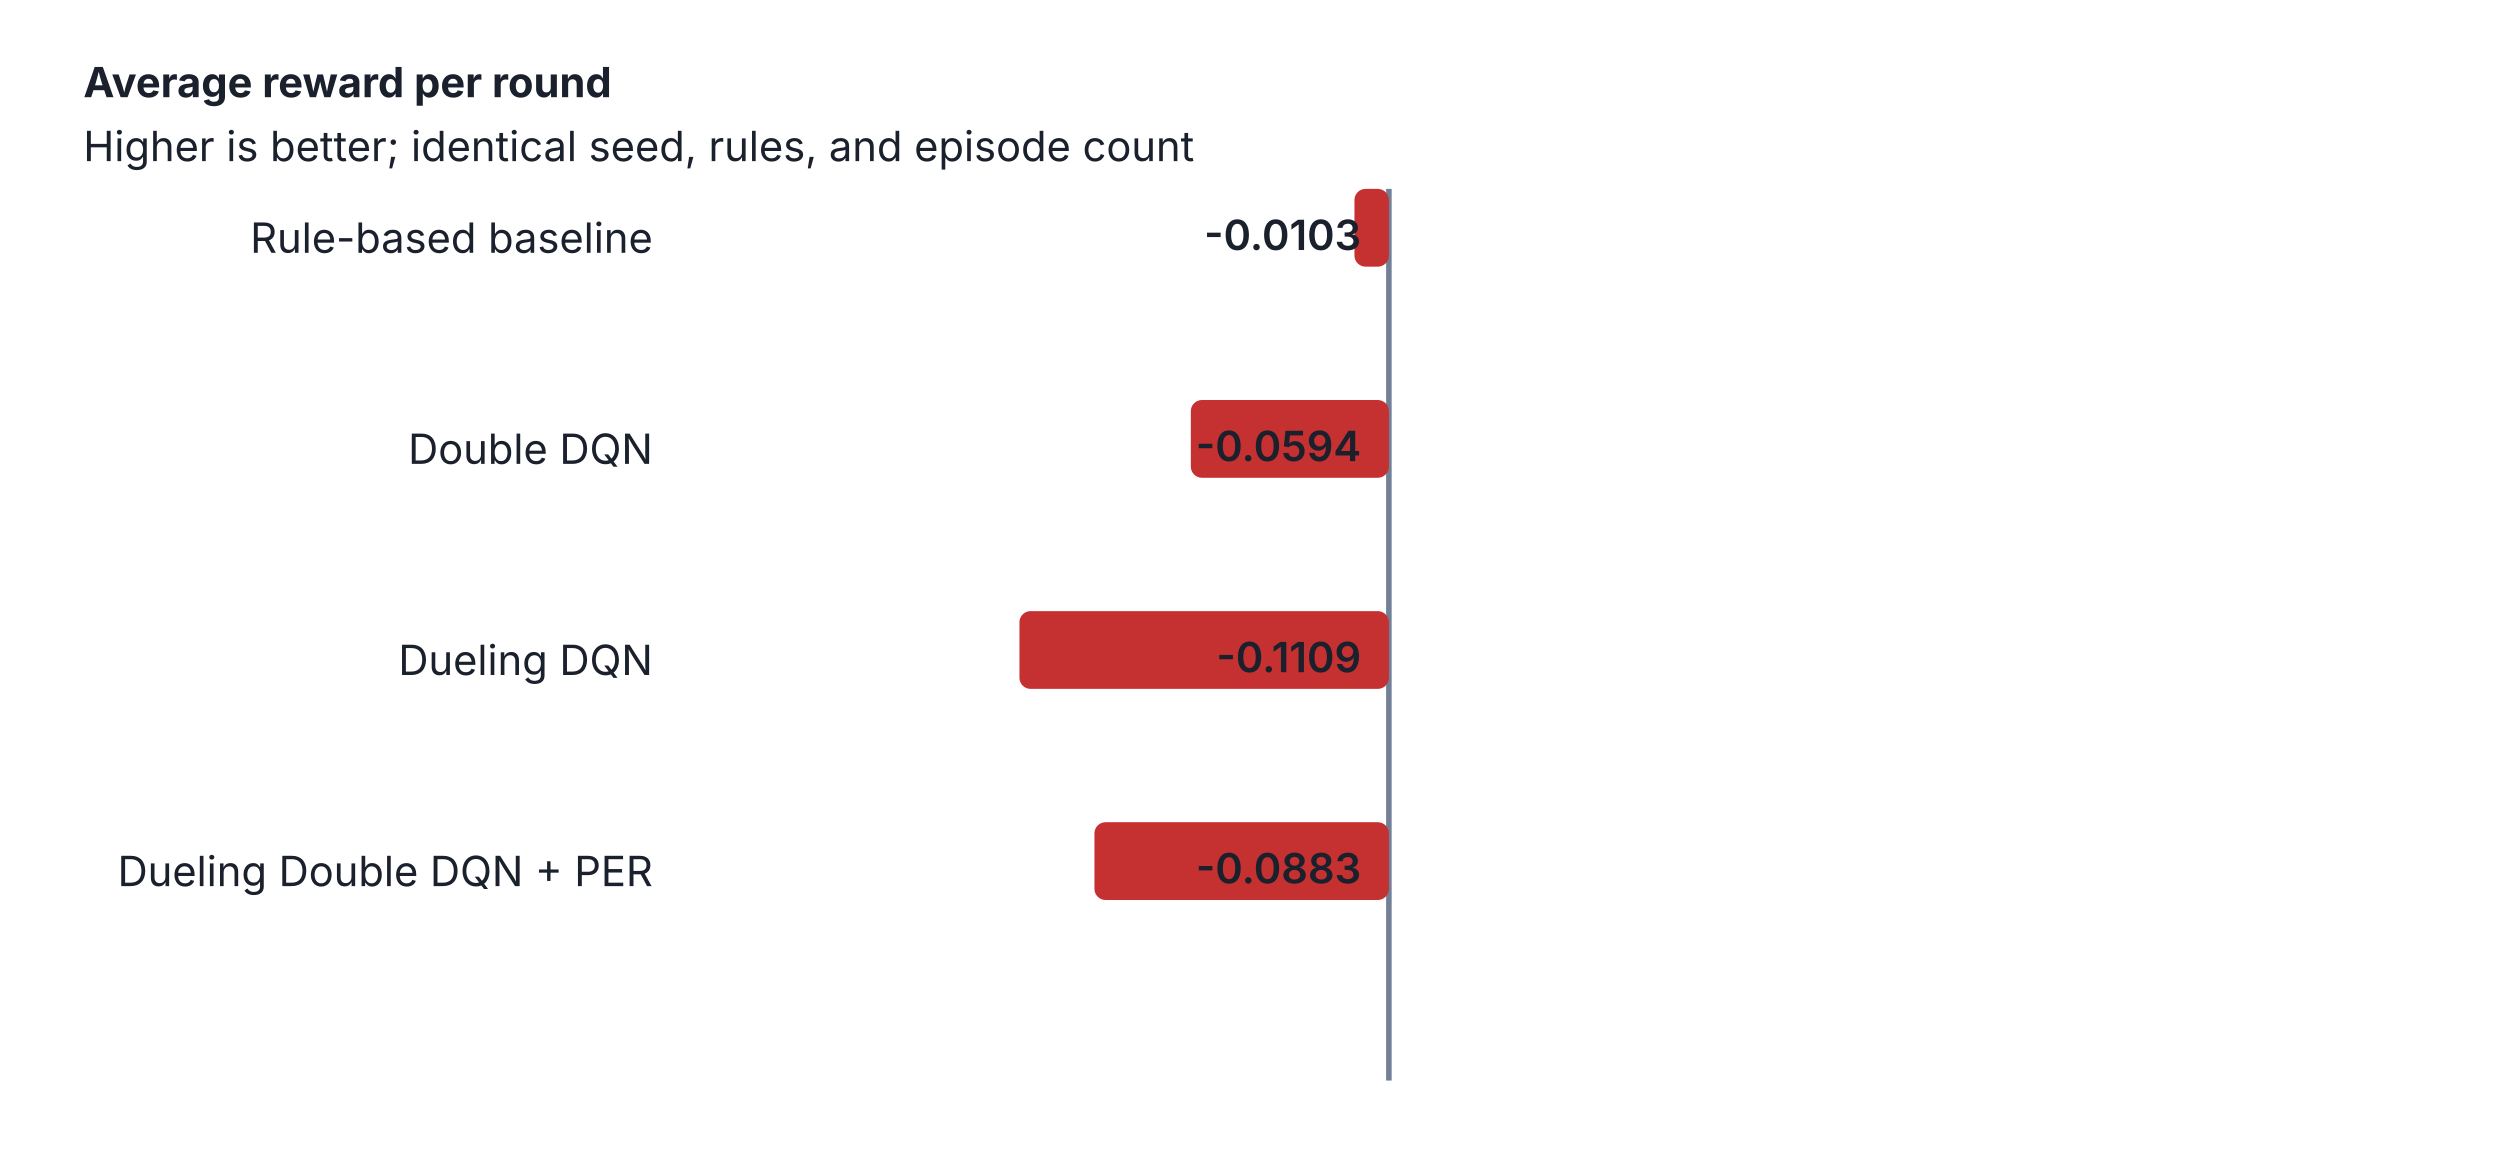
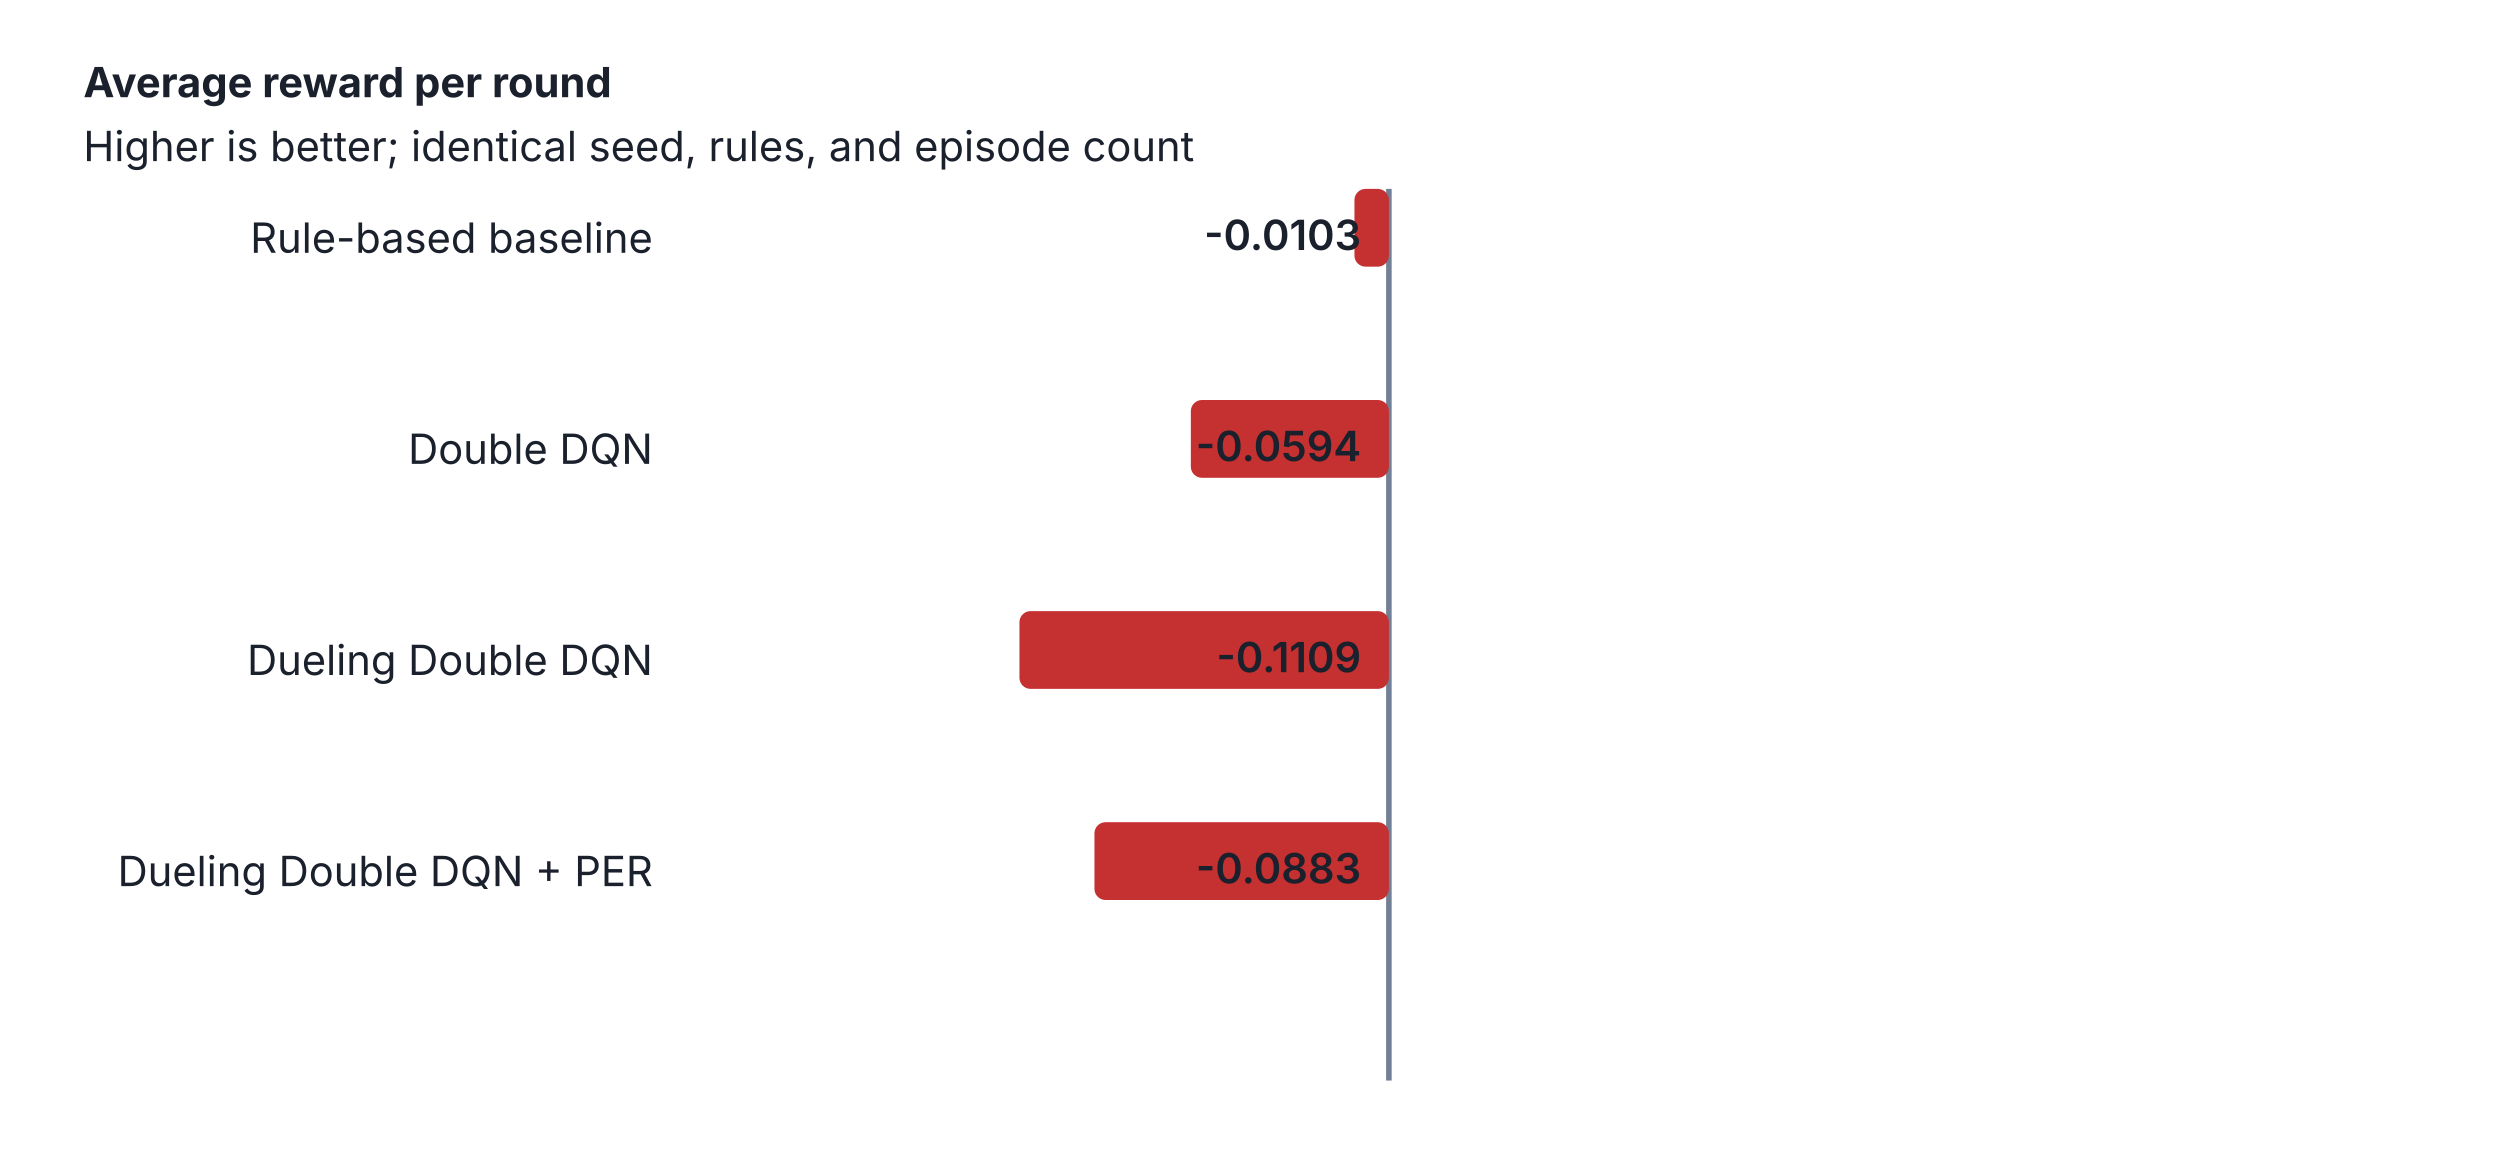
<svg xmlns="http://www.w3.org/2000/svg" width="900" height="414" viewBox="0 0 900 414">
  <rect width="100%" height="100%" fill="#ffffff" />
  <style>text { font-family: -apple-system, BlinkMacSystemFont, "Segoe UI", sans-serif; font-size: 15px; fill: #1a202c; }</style>
  <text x="30" y="35" font-size="22" font-weight="700">Average reward per round</text>
  <text x="30" y="58" fill="#4a5568">Higher is better; identical seed, rules, and episode count</text>
  <line x1="500" y1="68" x2="500" y2="389" stroke="#718096" stroke-width="2" />
  <text x="235" y="91" text-anchor="end">Rule-based baseline</text>
  <rect x="487.6" y="68" width="12.4" height="28" rx="4" fill="#c53030" />
  <text x="490" y="90" text-anchor="end" font-weight="600">-0.0103</text>
  <text x="235" y="167" text-anchor="end">Double DQN</text>
  <rect x="428.7" y="144" width="71.3" height="28" rx="4" fill="#c53030" />
  <text x="490" y="166" text-anchor="end" font-weight="600">-0.0594</text>
-   <text x="235" y="243" text-anchor="end">Dueling DQN</text>
+   <text x="235" y="243" text-anchor="end">Dueling Double DQN</text>
  <rect x="367.0" y="220" width="133.0" height="28" rx="4" fill="#c53030" />
  <text x="490" y="242" text-anchor="end" font-weight="600">-0.1109</text>
  <text x="235" y="319" text-anchor="end">Dueling Double DQN + PER</text>
  <rect x="394.0" y="296" width="106.0" height="28" rx="4" fill="#c53030" />
  <text x="490" y="318" text-anchor="end" font-weight="600">-0.0883</text>
</svg>
